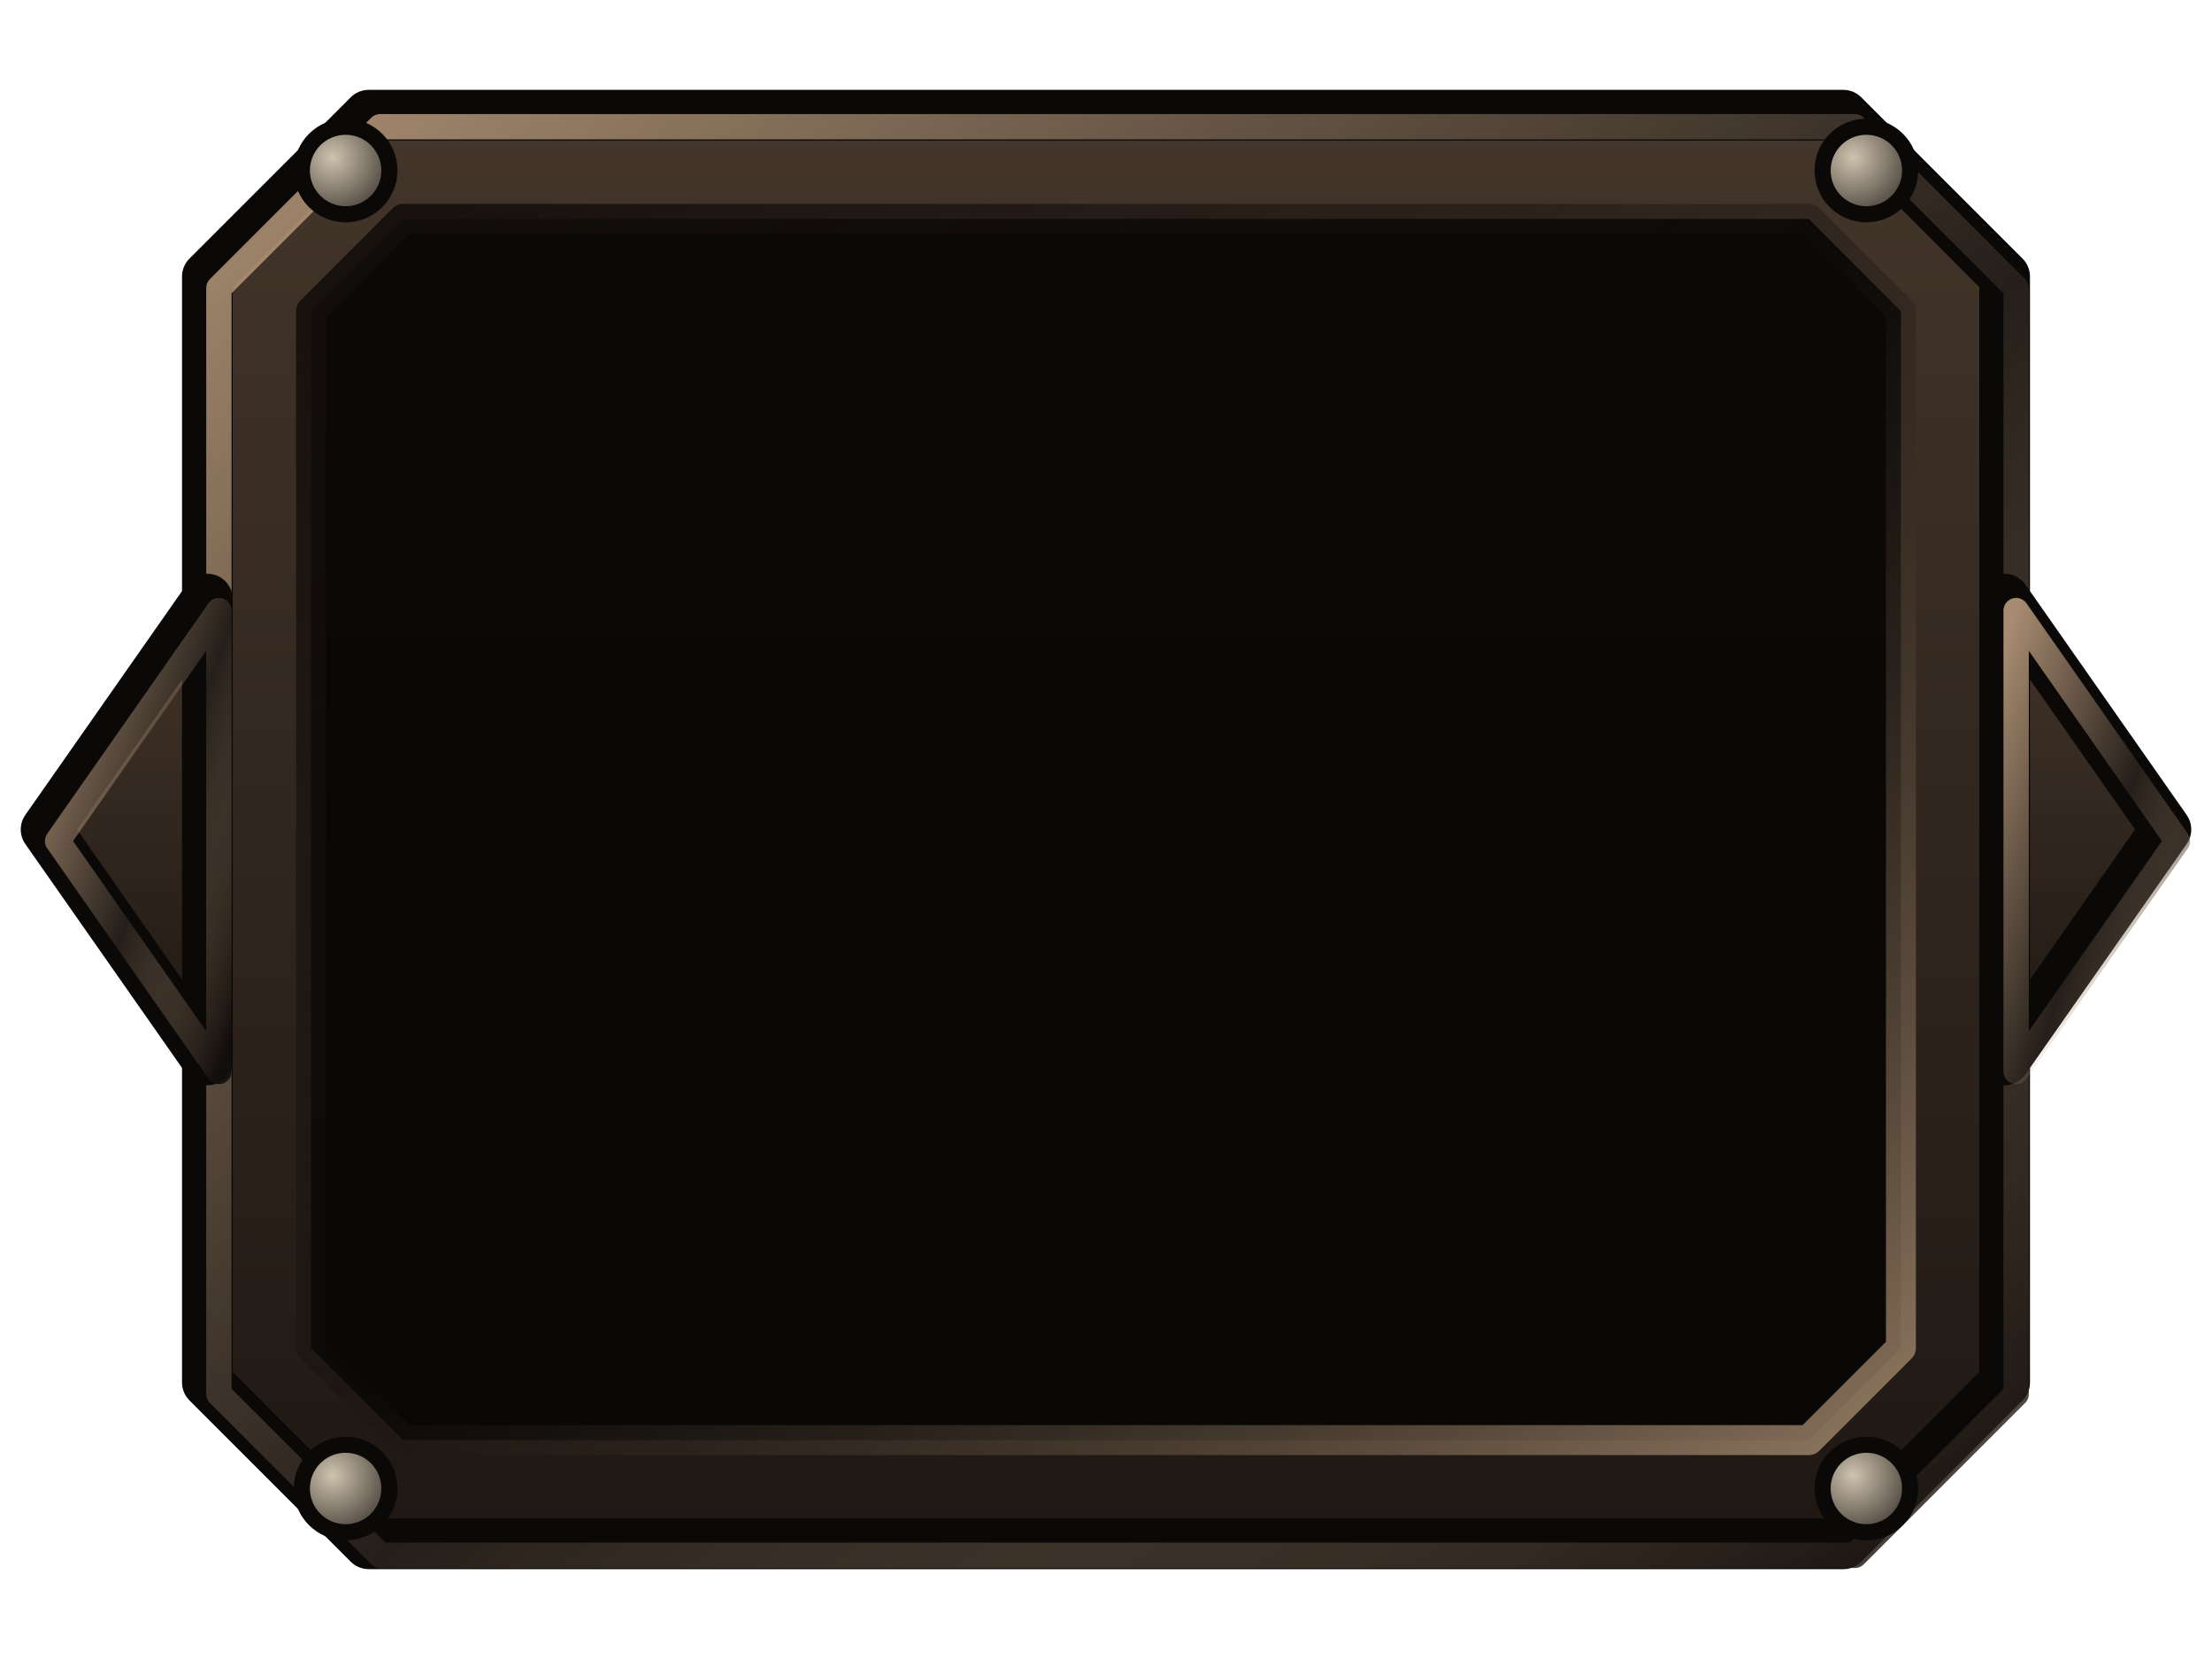
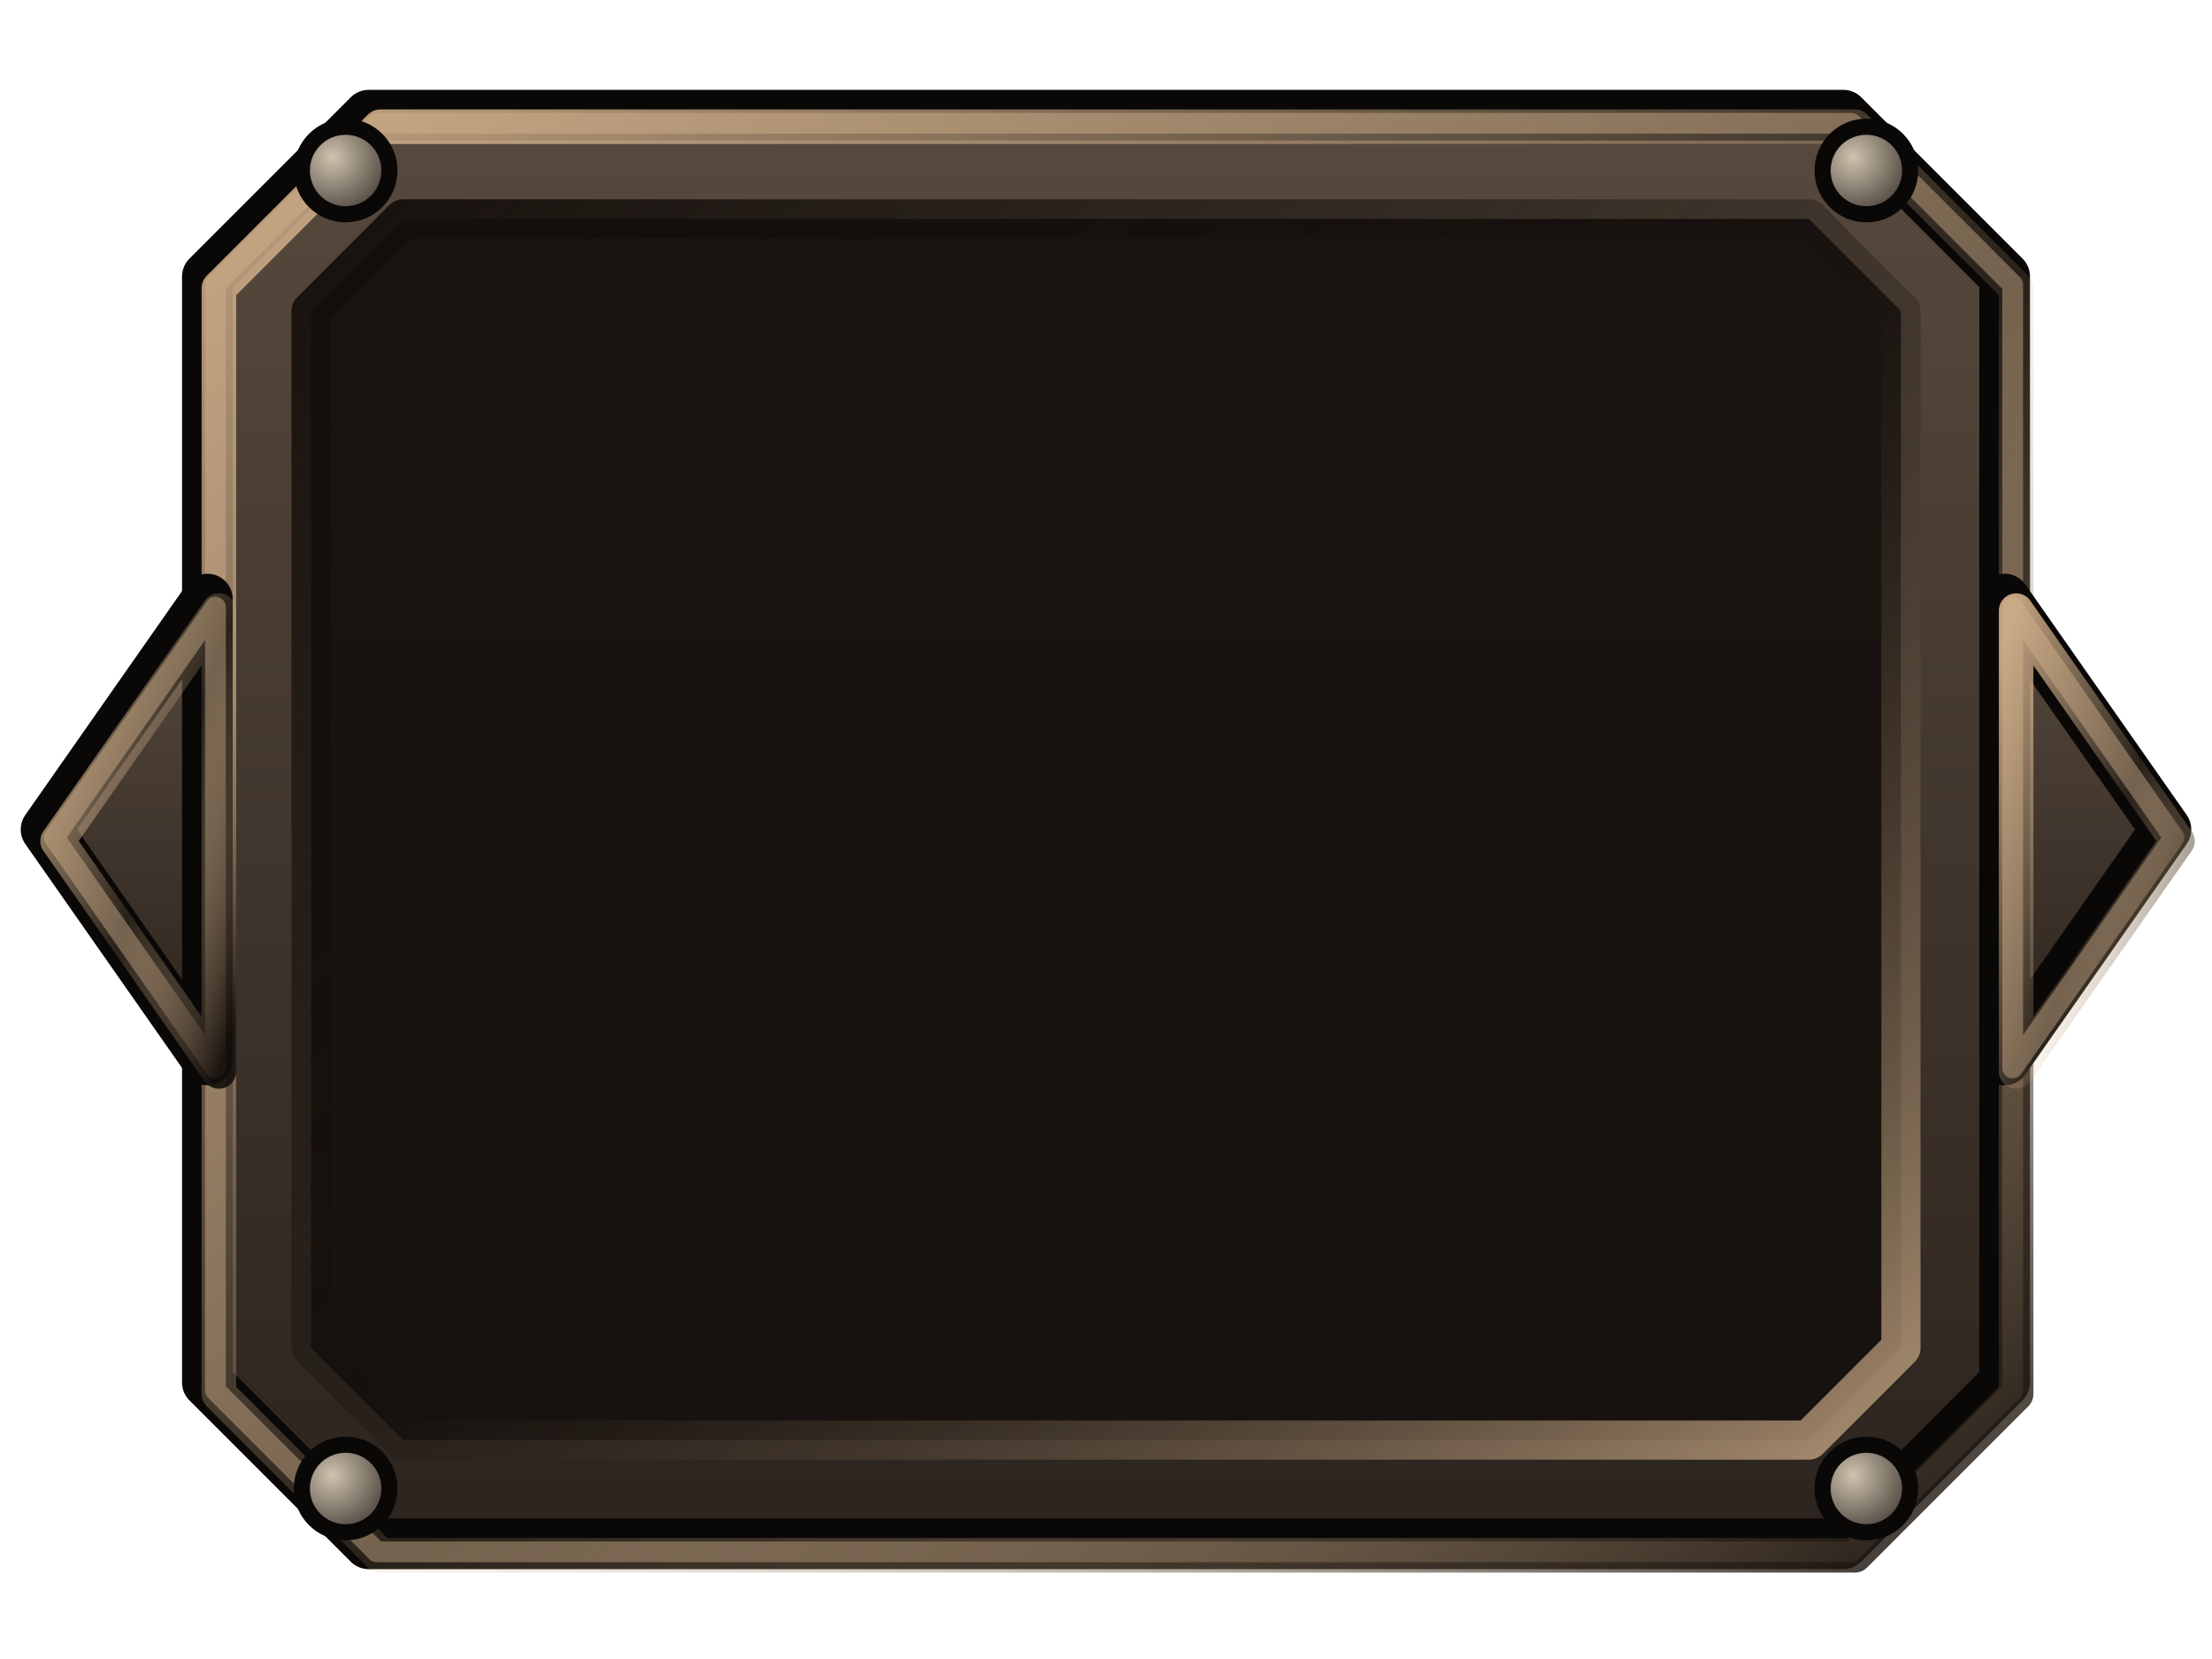
<svg xmlns="http://www.w3.org/2000/svg" viewBox="0 0 96 72" width="96" height="72">
  <defs>
    <linearGradient id="wood" x1="0" y1="0" x2="0" y2="1">
-       <stop offset="0" stop-color="#43352A" />
-       <stop offset="1" stop-color="#1F1813" />
+       <stop offset="0" stop-color="#57493D" />
+       <stop offset="1" stop-color="#2C241E" />
    </linearGradient>
    <linearGradient id="lit" x1="0" y1="0" x2="1" y2="1">
-       <stop offset="0" stop-color="#B89A7C" stop-opacity="0.9" />
-       <stop offset="0.55" stop-color="#B89A7C" stop-opacity="0.15" />
+       <stop offset="0" stop-color="#D4B38D" stop-opacity="0.9" />
+       <stop offset="0.55" stop-color="#D4B38D" stop-opacity="0.15" />
      <stop offset="1" stop-color="#130E0B" stop-opacity="0.9" />
    </linearGradient>
    <linearGradient id="cut" x1="0" y1="0" x2="1" y2="1">
      <stop offset="0" stop-color="#130E0B" stop-opacity="0.95" />
      <stop offset="0.5" stop-color="#130E0B" stop-opacity="0.3" />
-       <stop offset="1" stop-color="#B89A7C" stop-opacity="0.75" />
+       <stop offset="1" stop-color="#D4B38D" stop-opacity="0.75" />
    </linearGradient>
    <radialGradient id="iron" cx="0.35" cy="0.35" r="0.75">
      <stop offset="0" stop-color="#CFC3AE" />
      <stop offset="1" stop-color="#403933" />
    </radialGradient>
  </defs>
-   <path d="M16,5 L80,5 L87,12 L87,60 L80,67 L16,67 L9,60 L9,12 Z" fill="url(#wood)" stroke="#0B0908" stroke-width="2.2" stroke-linejoin="round" />
-   <path d="M16,5 L80,5 L87,12 L87,60 L80,67 L16,67 L9,60 L9,12 Z" fill="none" stroke="url(#lit)" stroke-width="1.1" stroke-linejoin="round" transform="translate(0.5 0.5)" />
-   <path d="M17.5,9.5 L78.5,9.5 L82.5,13.5 L82.5,58.5 L78.5,62.5 L17.5,62.5 L13.5,58.5 L13.5,13.5 Z" fill="#080706" fill-opacity="0.94" stroke="url(#cut)" stroke-width="1.3" stroke-linejoin="round" />
-   <path d="M9,26 L2,36 L9,46 Z" fill="url(#wood)" stroke="#0B0908" stroke-width="2.2" stroke-linejoin="round" />
-   <path d="M9,26 L2,36 L9,46 Z" fill="none" stroke="url(#lit)" stroke-width="1.1" stroke-linejoin="round" transform="translate(0.5 0.5)" />
-   <path d="M87,26 L94,36 L87,46 Z" fill="url(#wood)" stroke="#0B0908" stroke-width="2.2" stroke-linejoin="round" />
-   <path d="M87,26 L94,36 L87,46 Z" fill="none" stroke="url(#lit)" stroke-width="1.1" stroke-linejoin="round" transform="translate(0.5 0.5)" />
-   <circle cx="15" cy="7.4" r="1.9" fill="url(#iron)" stroke="#0B0908" stroke-width="0.7" />
-   <circle cx="81" cy="7.4" r="1.9" fill="url(#iron)" stroke="#0B0908" stroke-width="0.7" />
-   <circle cx="15" cy="64.6" r="1.9" fill="url(#iron)" stroke="#0B0908" stroke-width="0.7" />
-   <circle cx="81" cy="64.6" r="1.9" fill="url(#iron)" stroke="#0B0908" stroke-width="0.7" />
+   <path d="M16,5 L80,5 L87,12 L87,60 L80,67 L16,67 L9,60 L9,12 Z" fill="url(#wood)" stroke="#0A0807" stroke-width="2.2" stroke-linejoin="round" />
+   <path d="M16,5 L80,5 L87,12 L87,60 L80,67 L16,67 L9,60 L9,12 Z" fill="none" stroke="#D4B38D" stroke-opacity="0.45" stroke-width="0.9" stroke-linejoin="round" transform="translate(0.35 0.35)" />
+   <path d="M16,5 L80,5 L87,12 L87,60 L80,67 L16,67 L9,60 L9,12 Z" fill="none" stroke="url(#lit)" stroke-width="1.5" stroke-linejoin="round" transform="translate(0.5 0.5)" />
+   <path d="M17.5,9.5 L78.5,9.5 L82.5,13.5 L82.5,58.5 L78.5,62.5 L17.5,62.5 L13.5,58.5 L13.5,13.5 Z" fill="#16110E" fill-opacity="0.94" stroke="url(#cut)" stroke-width="1.7" stroke-linejoin="round" />
+   <path d="M9,26 L2,36 L9,46 Z" fill="url(#wood)" stroke="#0A0807" stroke-width="2.2" stroke-linejoin="round" />
+   <path d="M9,26 L2,36 L9,46 Z" fill="none" stroke="#D4B38D" stroke-opacity="0.45" stroke-width="0.9" stroke-linejoin="round" transform="translate(0.35 0.35)" />
+   <path d="M9,26 L2,36 L9,46 Z" fill="none" stroke="url(#lit)" stroke-width="1.5" stroke-linejoin="round" transform="translate(0.5 0.5)" />
+   <path d="M87,26 L94,36 L87,46 Z" fill="url(#wood)" stroke="#0A0807" stroke-width="2.2" stroke-linejoin="round" />
+   <path d="M87,26 L94,36 L87,46 Z" fill="none" stroke="#D4B38D" stroke-opacity="0.45" stroke-width="0.9" stroke-linejoin="round" transform="translate(0.35 0.35)" />
+   <path d="M87,26 L94,36 L87,46 Z" fill="none" stroke="url(#lit)" stroke-width="1.5" stroke-linejoin="round" transform="translate(0.5 0.5)" />
+   <circle cx="15" cy="7.4" r="1.9" fill="url(#iron)" stroke="#0A0807" stroke-width="0.7" />
+   <circle cx="81" cy="7.4" r="1.9" fill="url(#iron)" stroke="#0A0807" stroke-width="0.7" />
+   <circle cx="15" cy="64.6" r="1.9" fill="url(#iron)" stroke="#0A0807" stroke-width="0.7" />
+   <circle cx="81" cy="64.6" r="1.9" fill="url(#iron)" stroke="#0A0807" stroke-width="0.7" />
</svg>
